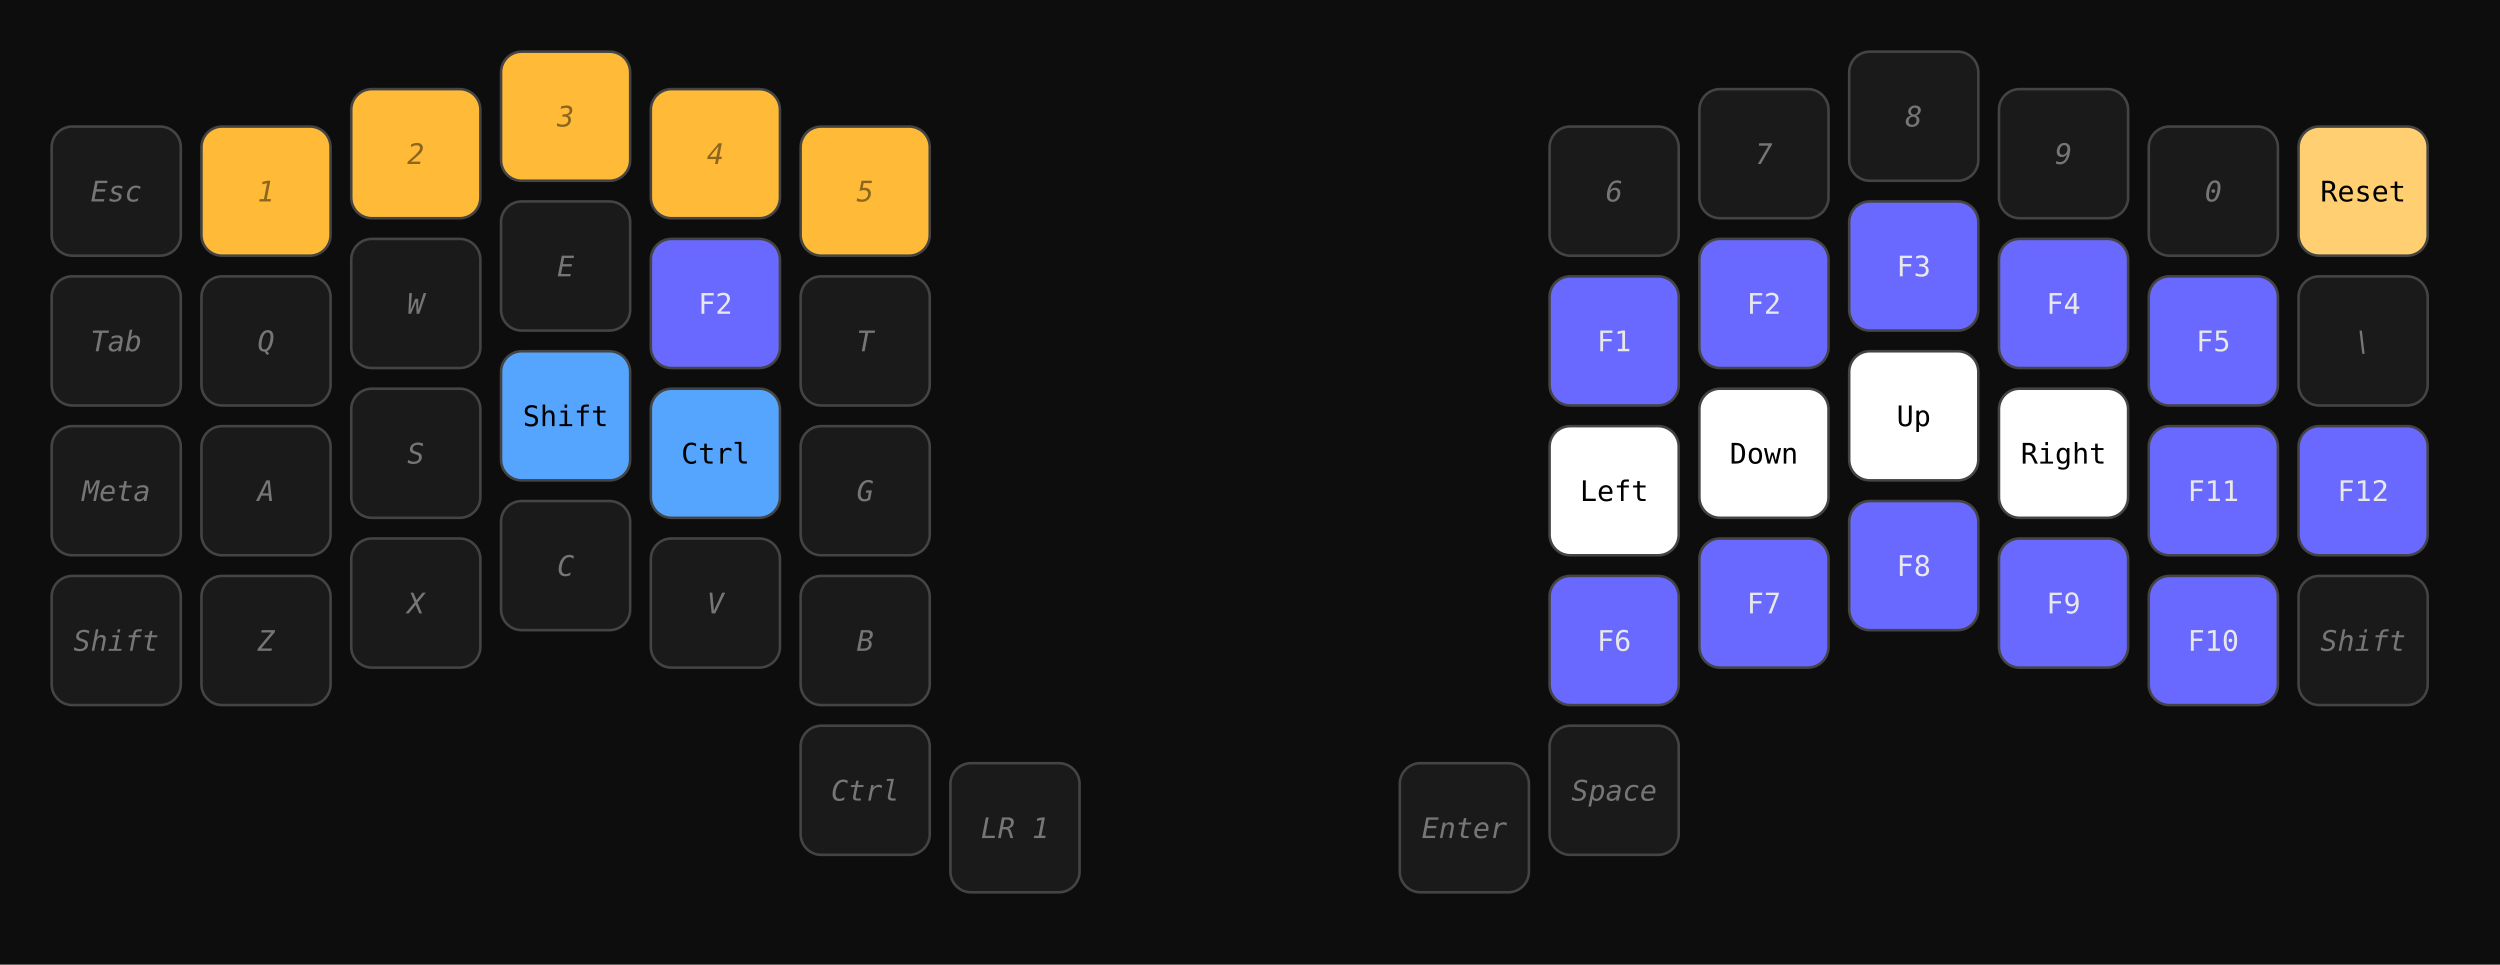
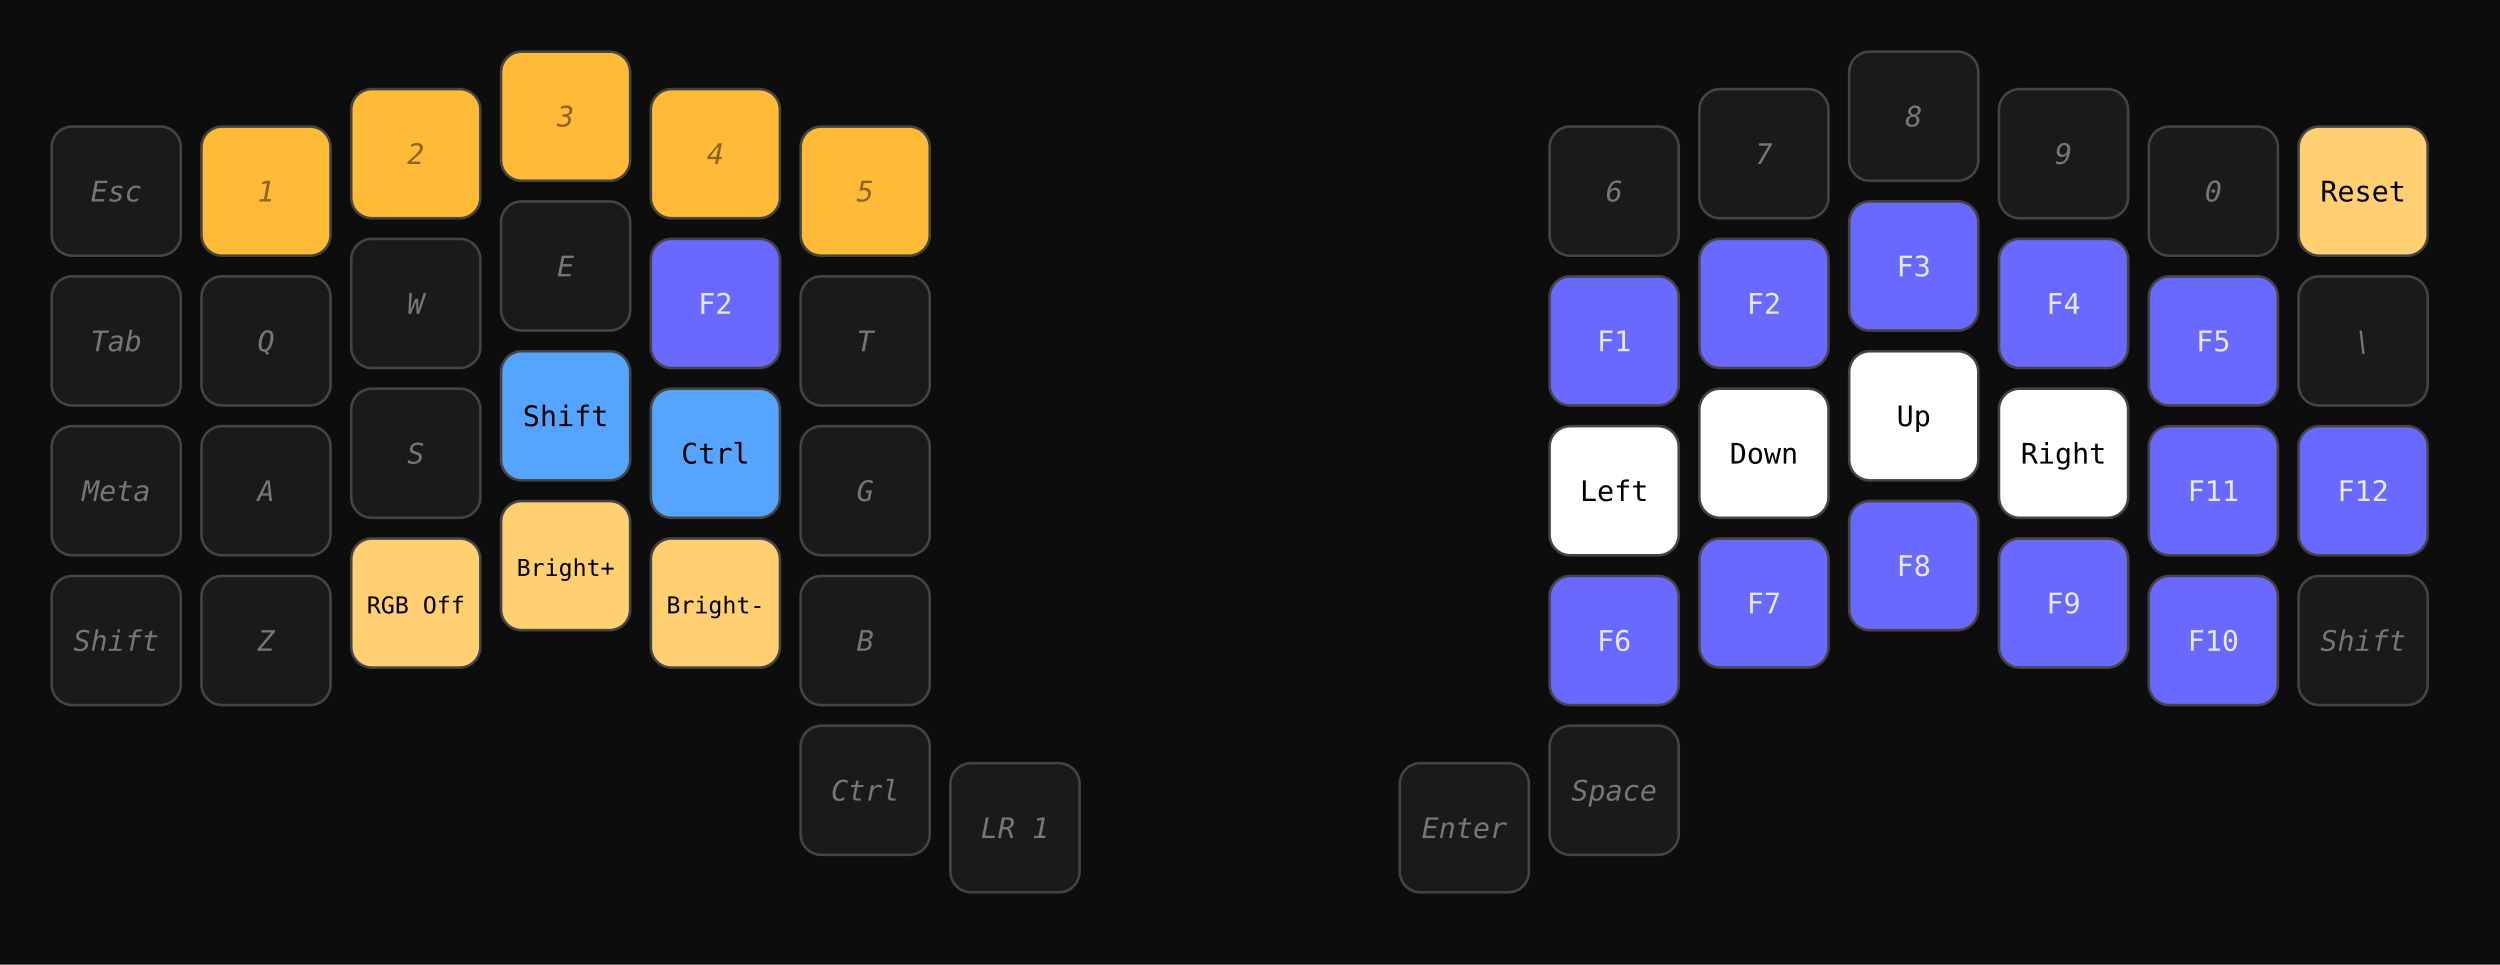
<svg xmlns="http://www.w3.org/2000/svg" width="968" height="373.5" viewBox="0 0 968 373.5" font-family="monospace">
  <rect width="100%" height="100%" fill="#0d0d0d" />
  <rect x="20" y="49.0" width="50" height="50" rx="8" fill="#1a1a1a" stroke="#444" stroke-width="1" />
  <text x="45.0" y="78.0" text-anchor="middle" font-size="11" fill="#e8e8e8" fill-opacity="0.45" font-style="italic">Esc</text>
  <rect x="78" y="49.0" width="50" height="50" rx="8" fill="#ffba37" stroke="#444" stroke-width="1" />
  <text x="103.0" y="78.0" text-anchor="middle" font-size="11" fill="#000000" fill-opacity="0.45" font-style="italic">1</text>
  <rect x="136" y="34.5" width="50" height="50" rx="8" fill="#ffba37" stroke="#444" stroke-width="1" />
  <text x="161.0" y="63.5" text-anchor="middle" font-size="11" fill="#000000" fill-opacity="0.45" font-style="italic">2</text>
  <rect x="194" y="20" width="50" height="50" rx="8" fill="#ffba37" stroke="#444" stroke-width="1" />
  <text x="219.0" y="49.0" text-anchor="middle" font-size="11" fill="#000000" fill-opacity="0.45" font-style="italic">3</text>
  <rect x="252" y="34.5" width="50" height="50" rx="8" fill="#ffba37" stroke="#444" stroke-width="1" />
  <text x="277.0" y="63.5" text-anchor="middle" font-size="11" fill="#000000" fill-opacity="0.45" font-style="italic">4</text>
  <rect x="310" y="49.0" width="50" height="50" rx="8" fill="#ffba37" stroke="#444" stroke-width="1" />
  <text x="335.0" y="78.0" text-anchor="middle" font-size="11" fill="#000000" fill-opacity="0.45" font-style="italic">5</text>
  <rect x="600" y="49.0" width="50" height="50" rx="8" fill="#1a1a1a" stroke="#444" stroke-width="1" />
  <text x="625.0" y="78.0" text-anchor="middle" font-size="11" fill="#e8e8e8" fill-opacity="0.45" font-style="italic">6</text>
  <rect x="658" y="34.5" width="50" height="50" rx="8" fill="#1a1a1a" stroke="#444" stroke-width="1" />
  <text x="683.0" y="63.5" text-anchor="middle" font-size="11" fill="#e8e8e8" fill-opacity="0.45" font-style="italic">7</text>
  <rect x="716" y="20" width="50" height="50" rx="8" fill="#1a1a1a" stroke="#444" stroke-width="1" />
  <text x="741.0" y="49.0" text-anchor="middle" font-size="11" fill="#e8e8e8" fill-opacity="0.45" font-style="italic">8</text>
  <rect x="774" y="34.5" width="50" height="50" rx="8" fill="#1a1a1a" stroke="#444" stroke-width="1" />
  <text x="799.0" y="63.5" text-anchor="middle" font-size="11" fill="#e8e8e8" fill-opacity="0.45" font-style="italic">9</text>
  <rect x="832" y="49.0" width="50" height="50" rx="8" fill="#1a1a1a" stroke="#444" stroke-width="1" />
  <text x="857.0" y="78.0" text-anchor="middle" font-size="11" fill="#e8e8e8" fill-opacity="0.45" font-style="italic">0</text>
  <rect x="890" y="49.0" width="50" height="50" rx="8" fill="#ffcf72" stroke="#444" stroke-width="1" />
  <text x="915.0" y="78.0" text-anchor="middle" font-size="11" fill="#000000">Reset</text>
  <rect x="20" y="107.0" width="50" height="50" rx="8" fill="#1a1a1a" stroke="#444" stroke-width="1" />
  <text x="45.0" y="136.0" text-anchor="middle" font-size="11" fill="#e8e8e8" fill-opacity="0.45" font-style="italic">Tab</text>
  <rect x="78" y="107.0" width="50" height="50" rx="8" fill="#1a1a1a" stroke="#444" stroke-width="1" />
  <text x="103.0" y="136.0" text-anchor="middle" font-size="11" fill="#e8e8e8" fill-opacity="0.45" font-style="italic">Q</text>
  <rect x="136" y="92.5" width="50" height="50" rx="8" fill="#1a1a1a" stroke="#444" stroke-width="1" />
  <text x="161.0" y="121.5" text-anchor="middle" font-size="11" fill="#e8e8e8" fill-opacity="0.45" font-style="italic">W</text>
  <rect x="194" y="78" width="50" height="50" rx="8" fill="#1a1a1a" stroke="#444" stroke-width="1" />
  <text x="219.0" y="107.0" text-anchor="middle" font-size="11" fill="#e8e8e8" fill-opacity="0.45" font-style="italic">E</text>
  <rect x="252" y="92.5" width="50" height="50" rx="8" fill="#6969ff" stroke="#444" stroke-width="1" />
  <text x="277.0" y="121.5" text-anchor="middle" font-size="11" fill="#e8e8e8">F2</text>
  <rect x="310" y="107.0" width="50" height="50" rx="8" fill="#1a1a1a" stroke="#444" stroke-width="1" />
  <text x="335.0" y="136.0" text-anchor="middle" font-size="11" fill="#e8e8e8" fill-opacity="0.45" font-style="italic">T</text>
  <rect x="600" y="107.0" width="50" height="50" rx="8" fill="#6969ff" stroke="#444" stroke-width="1" />
  <text x="625.0" y="136.0" text-anchor="middle" font-size="11" fill="#e8e8e8">F1</text>
  <rect x="658" y="92.5" width="50" height="50" rx="8" fill="#6969ff" stroke="#444" stroke-width="1" />
  <text x="683.0" y="121.5" text-anchor="middle" font-size="11" fill="#e8e8e8">F2</text>
  <rect x="716" y="78" width="50" height="50" rx="8" fill="#6969ff" stroke="#444" stroke-width="1" />
  <text x="741.0" y="107.0" text-anchor="middle" font-size="11" fill="#e8e8e8">F3</text>
  <rect x="774" y="92.5" width="50" height="50" rx="8" fill="#6969ff" stroke="#444" stroke-width="1" />
  <text x="799.0" y="121.5" text-anchor="middle" font-size="11" fill="#e8e8e8">F4</text>
  <rect x="832" y="107.0" width="50" height="50" rx="8" fill="#6969ff" stroke="#444" stroke-width="1" />
  <text x="857.0" y="136.0" text-anchor="middle" font-size="11" fill="#e8e8e8">F5</text>
  <rect x="890" y="107.0" width="50" height="50" rx="8" fill="#1a1a1a" stroke="#444" stroke-width="1" />
  <text x="915.0" y="136.0" text-anchor="middle" font-size="11" fill="#e8e8e8" fill-opacity="0.45" font-style="italic">\</text>
  <rect x="20" y="165.0" width="50" height="50" rx="8" fill="#1a1a1a" stroke="#444" stroke-width="1" />
  <text x="45.0" y="194.0" text-anchor="middle" font-size="11" fill="#e8e8e8" fill-opacity="0.45" font-style="italic">Meta</text>
  <rect x="78" y="165.0" width="50" height="50" rx="8" fill="#1a1a1a" stroke="#444" stroke-width="1" />
  <text x="103.0" y="194.0" text-anchor="middle" font-size="11" fill="#e8e8e8" fill-opacity="0.45" font-style="italic">A</text>
  <rect x="136" y="150.5" width="50" height="50" rx="8" fill="#1a1a1a" stroke="#444" stroke-width="1" />
  <text x="161.0" y="179.5" text-anchor="middle" font-size="11" fill="#e8e8e8" fill-opacity="0.45" font-style="italic">S</text>
  <rect x="194" y="136" width="50" height="50" rx="8" fill="#55a5ff" stroke="#444" stroke-width="1" />
  <text x="219.0" y="165.0" text-anchor="middle" font-size="11" fill="#000000">Shift</text>
  <rect x="252" y="150.5" width="50" height="50" rx="8" fill="#55a5ff" stroke="#444" stroke-width="1" />
  <text x="277.0" y="179.5" text-anchor="middle" font-size="11" fill="#000000">Ctrl</text>
  <rect x="310" y="165.0" width="50" height="50" rx="8" fill="#1a1a1a" stroke="#444" stroke-width="1" />
  <text x="335.0" y="194.0" text-anchor="middle" font-size="11" fill="#e8e8e8" fill-opacity="0.45" font-style="italic">G</text>
  <rect x="600" y="165.0" width="50" height="50" rx="8" fill="#ffffff" stroke="#444" stroke-width="1" />
  <text x="625.0" y="194.0" text-anchor="middle" font-size="11" fill="#000000">Left</text>
  <rect x="658" y="150.5" width="50" height="50" rx="8" fill="#ffffff" stroke="#444" stroke-width="1" />
  <text x="683.0" y="179.5" text-anchor="middle" font-size="11" fill="#000000">Down</text>
  <rect x="716" y="136" width="50" height="50" rx="8" fill="#ffffff" stroke="#444" stroke-width="1" />
  <text x="741.0" y="165.0" text-anchor="middle" font-size="11" fill="#000000">Up</text>
  <rect x="774" y="150.5" width="50" height="50" rx="8" fill="#ffffff" stroke="#444" stroke-width="1" />
  <text x="799.0" y="179.5" text-anchor="middle" font-size="11" fill="#000000">Right</text>
  <rect x="832" y="165.0" width="50" height="50" rx="8" fill="#6969ff" stroke="#444" stroke-width="1" />
  <text x="857.0" y="194.0" text-anchor="middle" font-size="11" fill="#e8e8e8">F11</text>
  <rect x="890" y="165.0" width="50" height="50" rx="8" fill="#6969ff" stroke="#444" stroke-width="1" />
  <text x="915.0" y="194.0" text-anchor="middle" font-size="11" fill="#e8e8e8">F12</text>
  <rect x="20" y="223.0" width="50" height="50" rx="8" fill="#1a1a1a" stroke="#444" stroke-width="1" />
  <text x="45.0" y="252.0" text-anchor="middle" font-size="11" fill="#e8e8e8" fill-opacity="0.45" font-style="italic">Shift</text>
  <rect x="78" y="223.0" width="50" height="50" rx="8" fill="#1a1a1a" stroke="#444" stroke-width="1" />
  <text x="103.0" y="252.0" text-anchor="middle" font-size="11" fill="#e8e8e8" fill-opacity="0.45" font-style="italic">Z</text>
-   <rect x="136" y="208.5" width="50" height="50" rx="8" fill="#1a1a1a" stroke="#444" stroke-width="1" />
-   <text x="161.0" y="237.5" text-anchor="middle" font-size="11" fill="#e8e8e8" fill-opacity="0.45" font-style="italic">X</text>
-   <rect x="194" y="194" width="50" height="50" rx="8" fill="#1a1a1a" stroke="#444" stroke-width="1" />
-   <text x="219.0" y="223.0" text-anchor="middle" font-size="11" fill="#e8e8e8" fill-opacity="0.45" font-style="italic">C</text>
-   <rect x="252" y="208.5" width="50" height="50" rx="8" fill="#1a1a1a" stroke="#444" stroke-width="1" />
-   <text x="277.0" y="237.5" text-anchor="middle" font-size="11" fill="#e8e8e8" fill-opacity="0.45" font-style="italic">V</text>
+   <rect x="136" y="208.5" width="50" height="50" rx="8" fill="#ffcf72" stroke="#444" stroke-width="1" />
+   <text x="161.0" y="237.5" text-anchor="middle" font-size="9" fill="#000000">RGB Off</text>
+   <rect x="194" y="194" width="50" height="50" rx="8" fill="#ffcf72" stroke="#444" stroke-width="1" />
+   <text x="219.0" y="223.0" text-anchor="middle" font-size="9" fill="#000000">Bright+</text>
+   <rect x="252" y="208.5" width="50" height="50" rx="8" fill="#ffcf72" stroke="#444" stroke-width="1" />
+   <text x="277.0" y="237.5" text-anchor="middle" font-size="9" fill="#000000">Bright-</text>
  <rect x="310" y="223.0" width="50" height="50" rx="8" fill="#1a1a1a" stroke="#444" stroke-width="1" />
  <text x="335.0" y="252.0" text-anchor="middle" font-size="11" fill="#e8e8e8" fill-opacity="0.45" font-style="italic">B</text>
  <rect x="600" y="223.0" width="50" height="50" rx="8" fill="#6969ff" stroke="#444" stroke-width="1" />
  <text x="625.0" y="252.0" text-anchor="middle" font-size="11" fill="#e8e8e8">F6</text>
  <rect x="658" y="208.5" width="50" height="50" rx="8" fill="#6969ff" stroke="#444" stroke-width="1" />
  <text x="683.0" y="237.5" text-anchor="middle" font-size="11" fill="#e8e8e8">F7</text>
  <rect x="716" y="194" width="50" height="50" rx="8" fill="#6969ff" stroke="#444" stroke-width="1" />
  <text x="741.0" y="223.0" text-anchor="middle" font-size="11" fill="#e8e8e8">F8</text>
  <rect x="774" y="208.5" width="50" height="50" rx="8" fill="#6969ff" stroke="#444" stroke-width="1" />
  <text x="799.0" y="237.5" text-anchor="middle" font-size="11" fill="#e8e8e8">F9</text>
  <rect x="832" y="223.0" width="50" height="50" rx="8" fill="#6969ff" stroke="#444" stroke-width="1" />
  <text x="857.0" y="252.0" text-anchor="middle" font-size="11" fill="#e8e8e8">F10</text>
  <rect x="890" y="223.0" width="50" height="50" rx="8" fill="#1a1a1a" stroke="#444" stroke-width="1" />
  <text x="915.0" y="252.0" text-anchor="middle" font-size="11" fill="#e8e8e8" fill-opacity="0.45" font-style="italic">Shift</text>
  <rect x="310" y="281.0" width="50" height="50" rx="8" fill="#1a1a1a" stroke="#444" stroke-width="1" />
  <text x="335.0" y="310.0" text-anchor="middle" font-size="11" fill="#e8e8e8" fill-opacity="0.45" font-style="italic">Ctrl</text>
  <rect x="368" y="295.5" width="50" height="50" rx="8" fill="#1a1a1a" stroke="#444" stroke-width="1" />
  <text x="393.0" y="324.5" text-anchor="middle" font-size="11" fill="#e8e8e8" fill-opacity="0.45" font-style="italic">LR 1</text>
  <rect x="542" y="295.5" width="50" height="50" rx="8" fill="#1a1a1a" stroke="#444" stroke-width="1" />
  <text x="567.0" y="324.5" text-anchor="middle" font-size="11" fill="#e8e8e8" fill-opacity="0.45" font-style="italic">Enter</text>
  <rect x="600" y="281.0" width="50" height="50" rx="8" fill="#1a1a1a" stroke="#444" stroke-width="1" />
  <text x="625.0" y="310.0" text-anchor="middle" font-size="11" fill="#e8e8e8" fill-opacity="0.45" font-style="italic">Space</text>
</svg>
